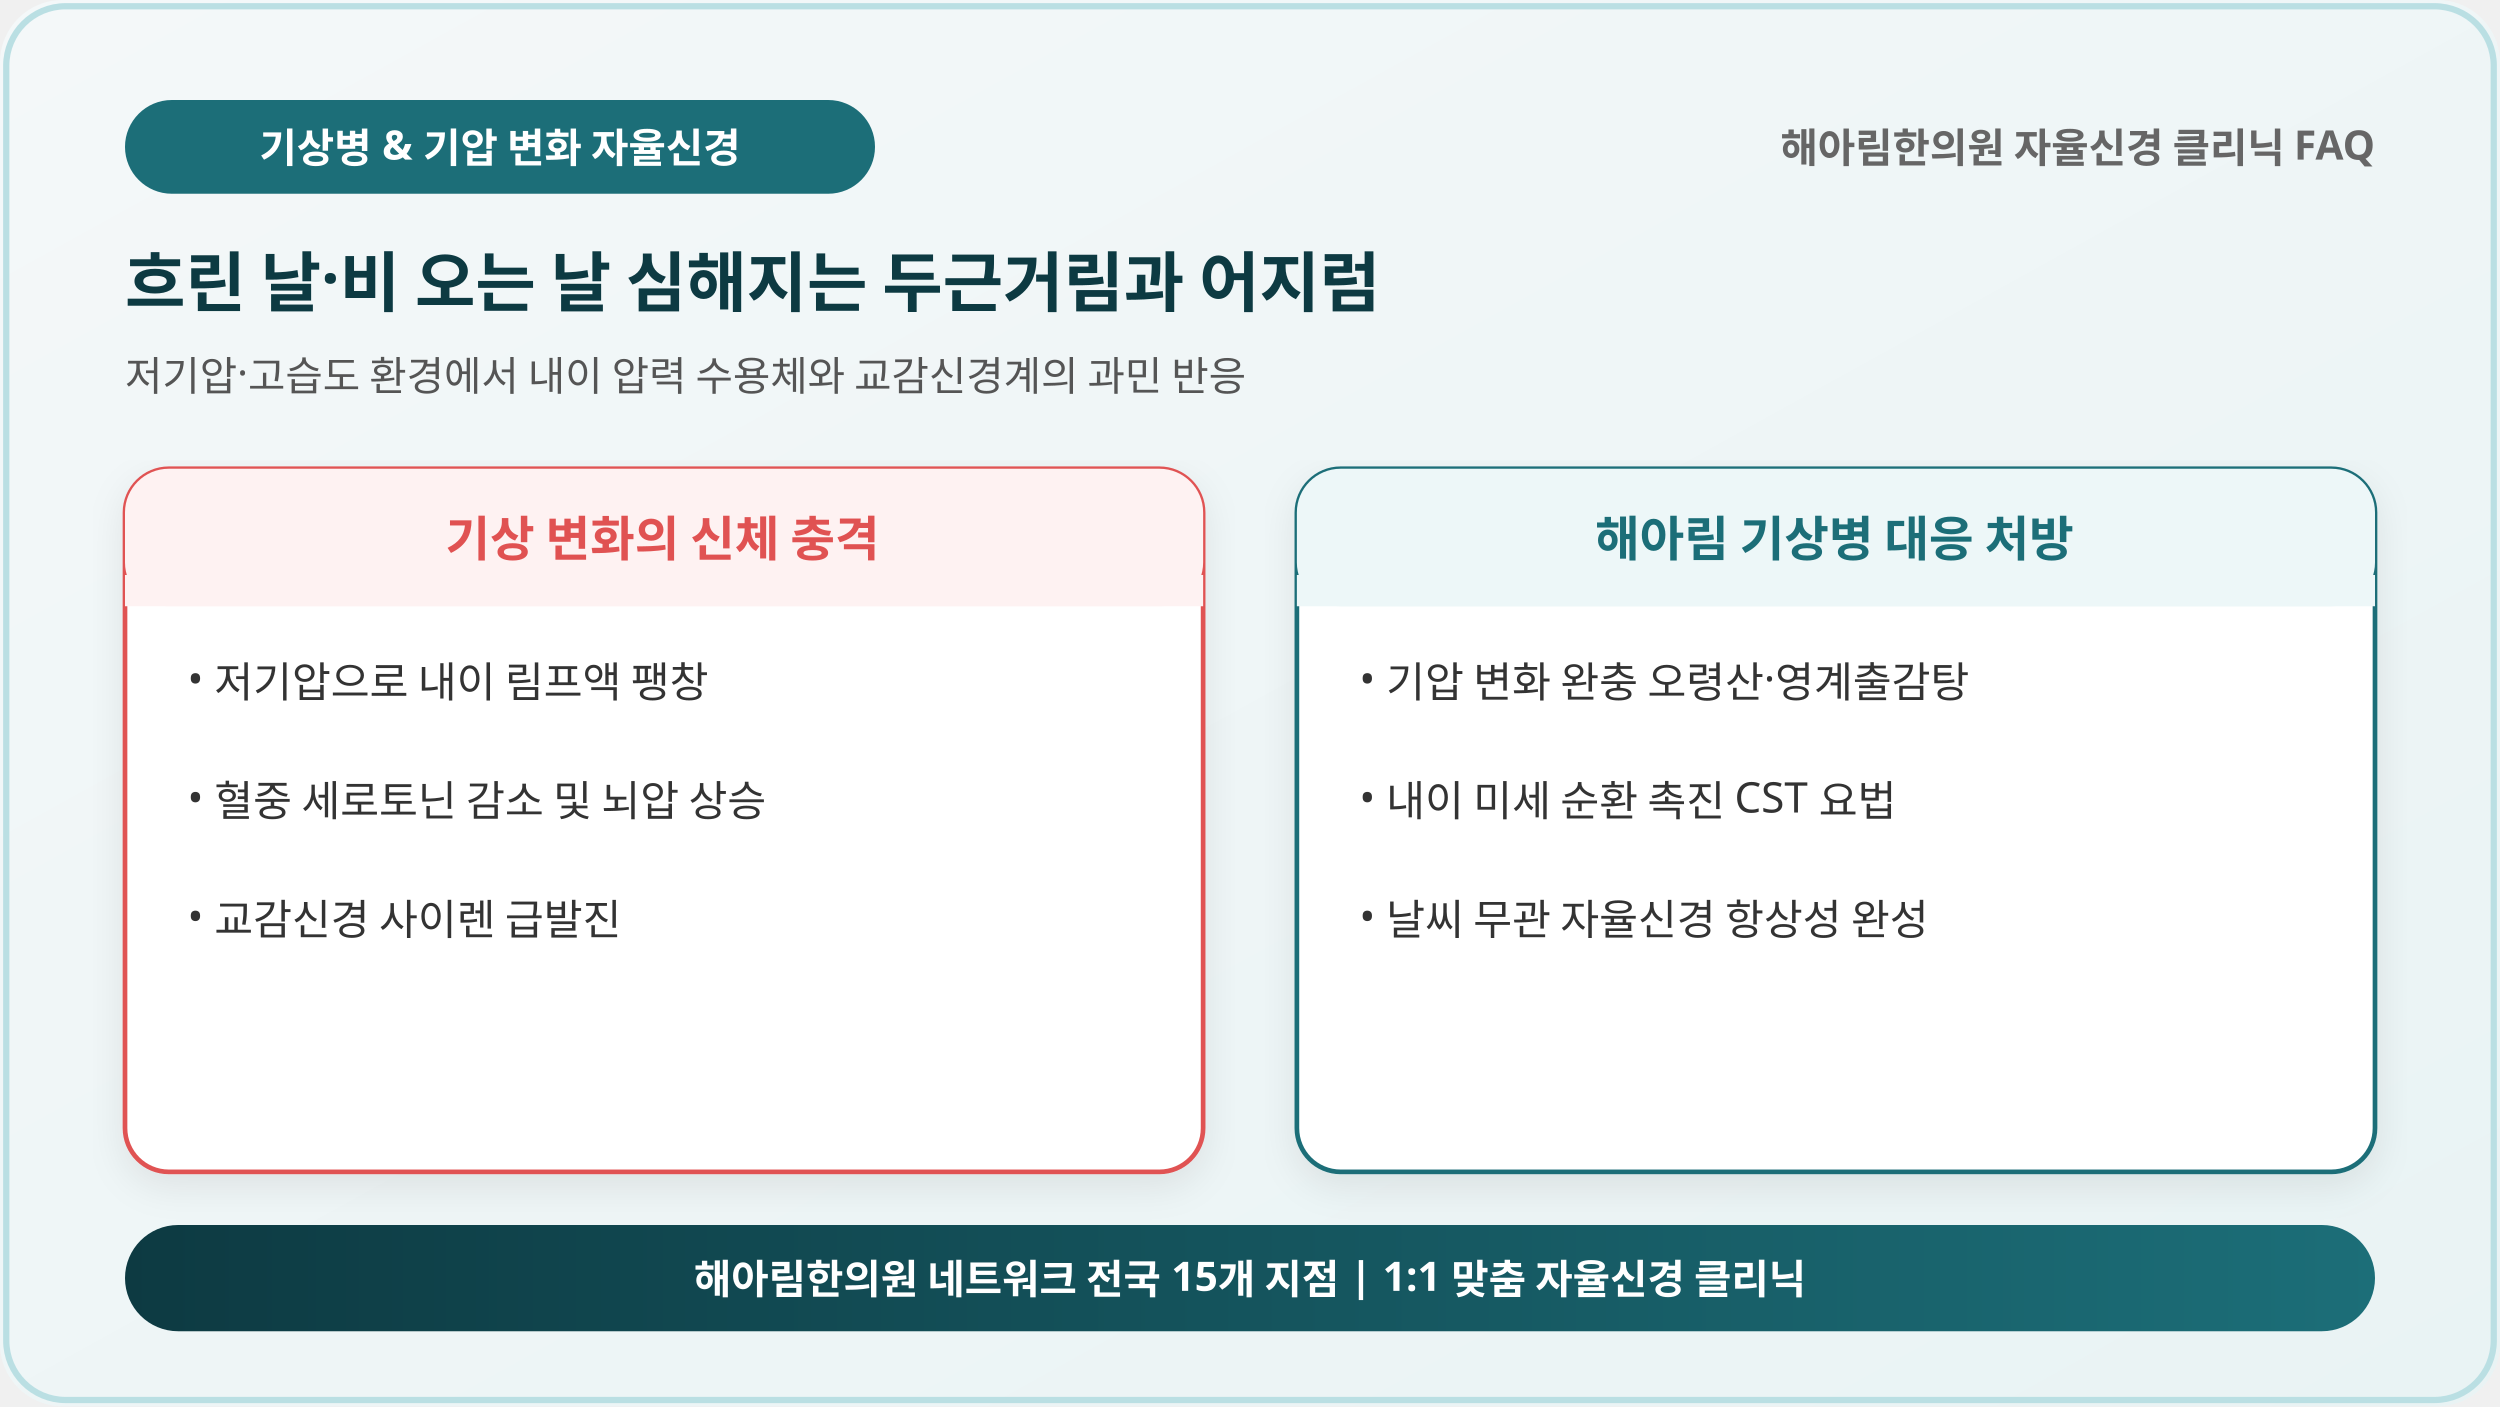
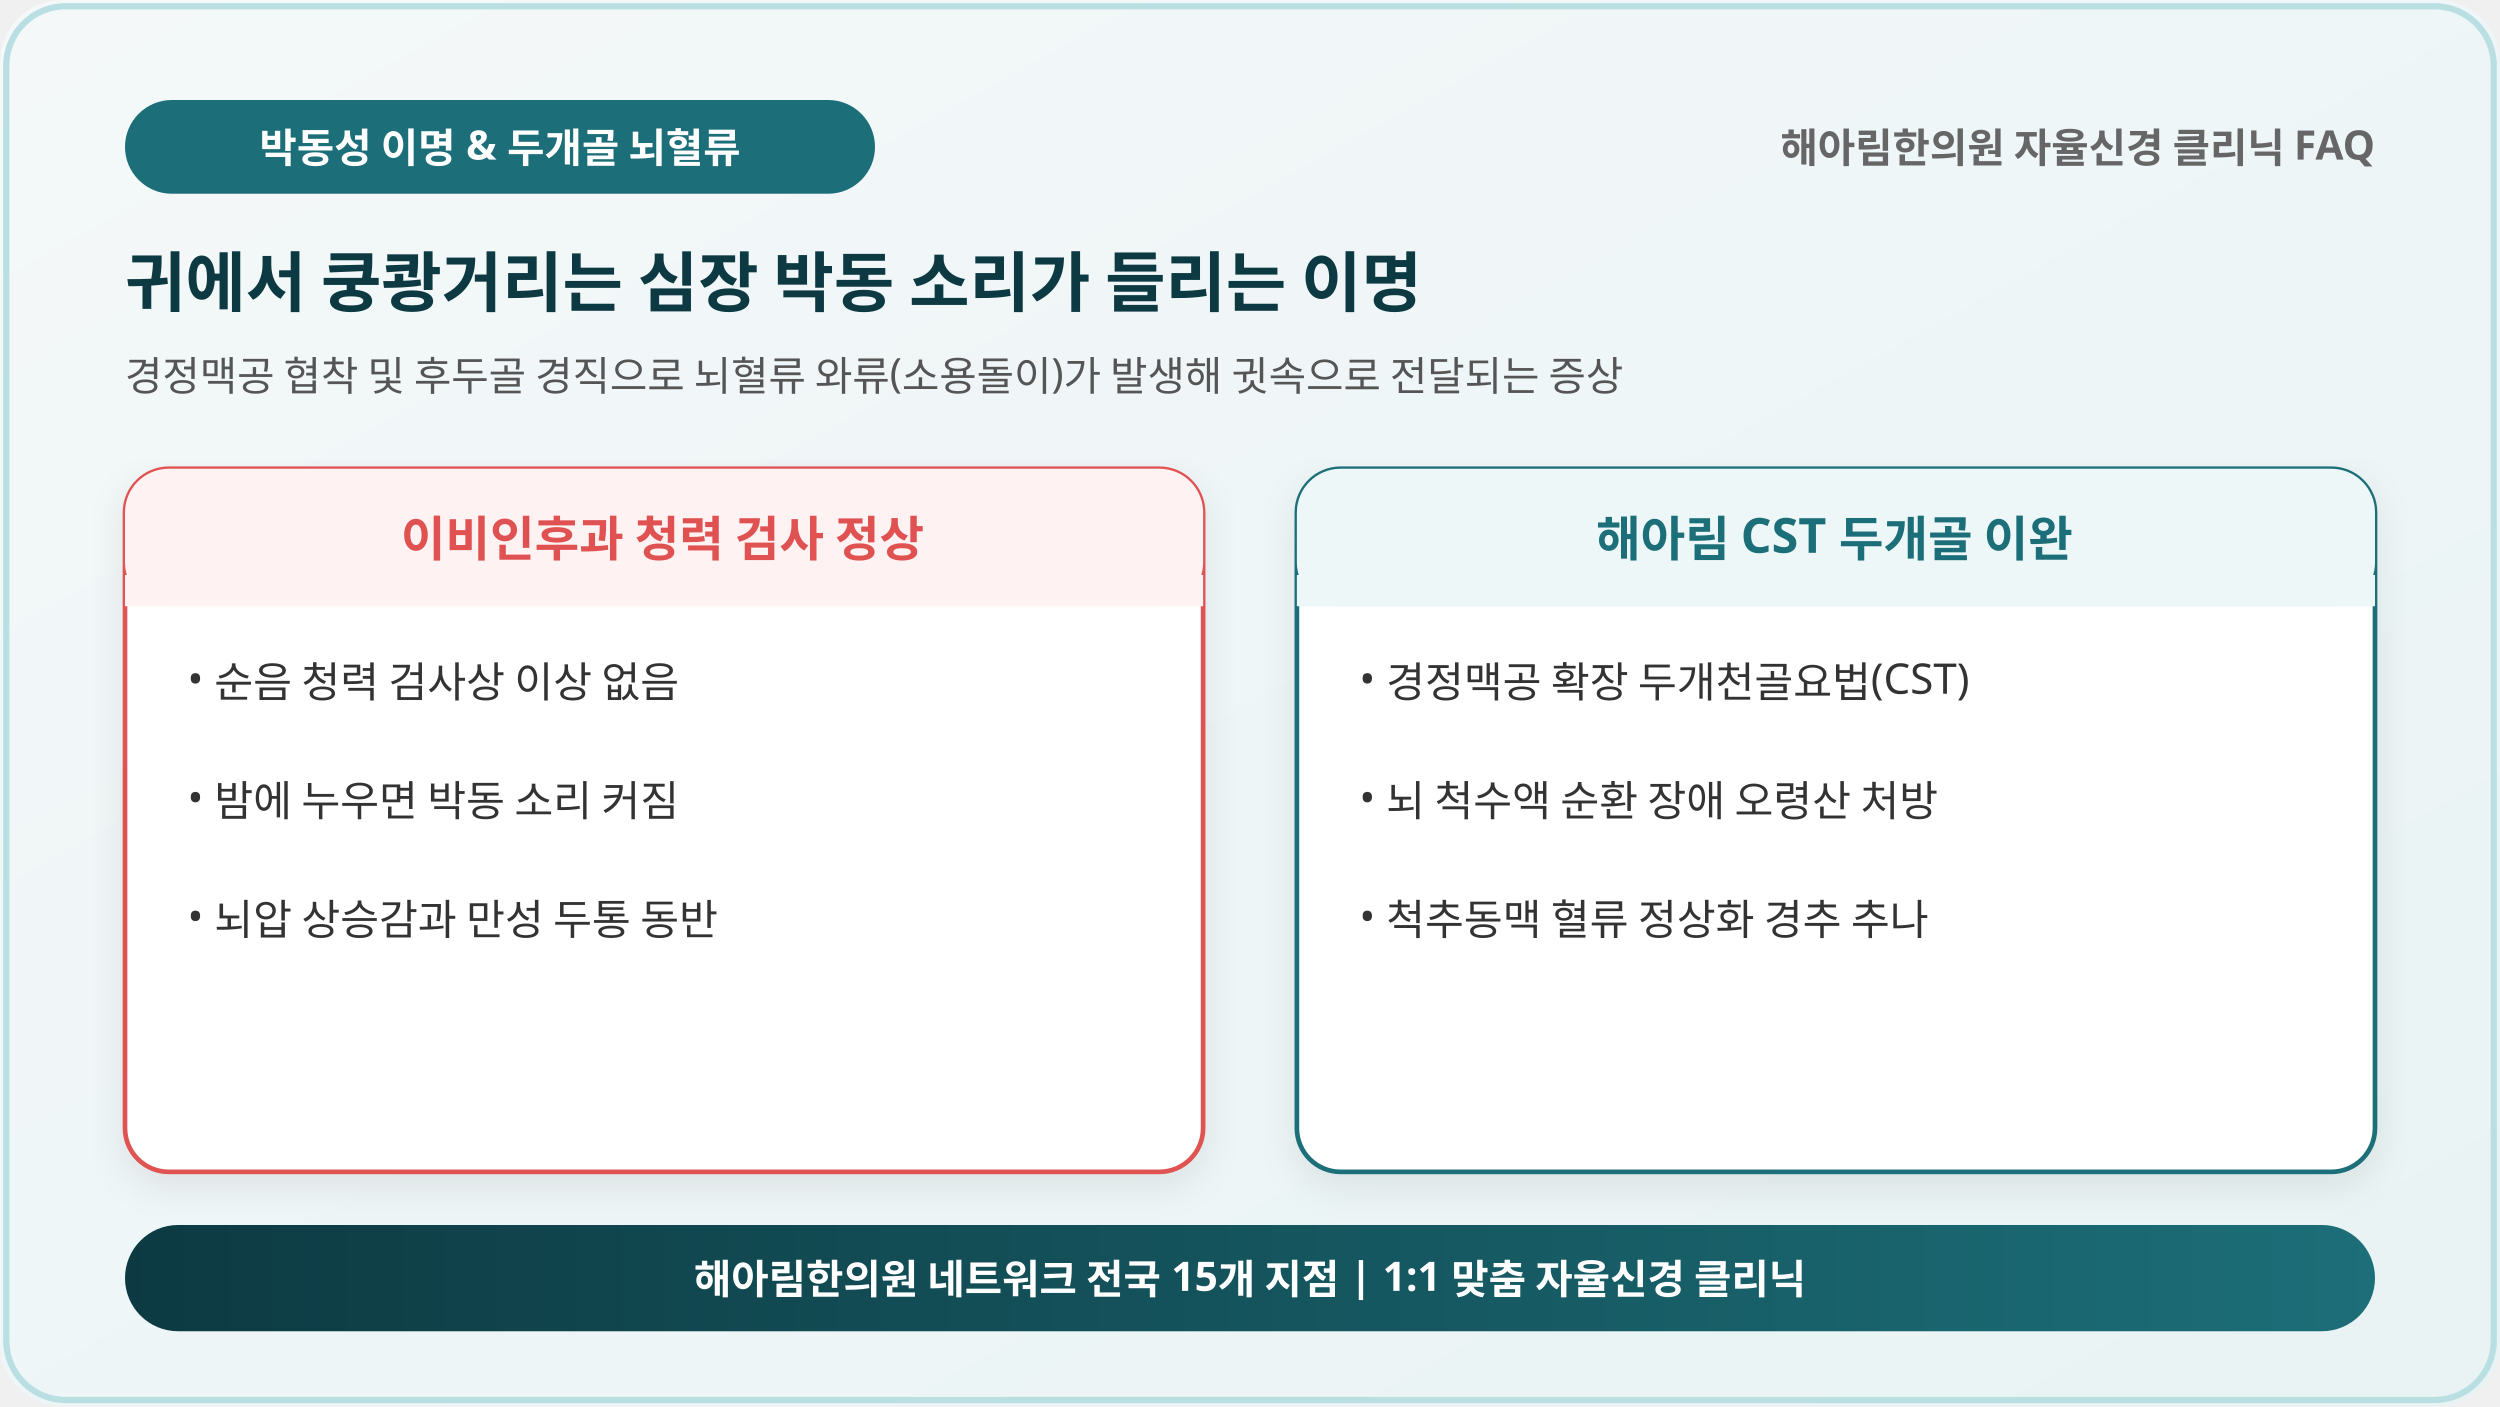
<svg xmlns="http://www.w3.org/2000/svg" viewBox="0 0 800 450" width="100%" height="100%">
  <defs>
    <linearGradient id="bgGrad" x1="0%" y1="0%" x2="100%" y2="100%">
      <stop offset="0%" stop-color="#f4f8f9" />
      <stop offset="100%" stop-color="#e9f3f4" />
    </linearGradient>
    <linearGradient id="headGrad" x1="0%" y1="0%" x2="100%" y2="0%">
      <stop offset="0%" stop-color="#0d3a42" />
      <stop offset="100%" stop-color="#1c6e78" />
    </linearGradient>
    <filter id="cardShadow" x="-3%" y="-3%" width="106%" height="110%">
      <feDropShadow dx="0" dy="4" stdDeviation="6" flood-opacity="0.08" />
    </filter>
  </defs>
  <rect width="800" height="450" fill="url(#bgGrad)" rx="20" />
  <rect x="2" y="2" width="796" height="446" fill="none" stroke="#badfe3" stroke-width="2" rx="19" />
  <rect x="40" y="32" width="240" height="30" rx="15" fill="#1c6e78" />
  <text x="160" y="52" text-anchor="middle" font-family="'Pretendard', sans-serif" font-size="13" font-weight="700" fill="#ffffff">
-     기상병 &amp; 기압 변화 자율신경
+     박동성 이명 &amp; 두개골 뇌혈류
  </text>
  <text x="760" y="52" text-anchor="end" font-family="'Pretendard', sans-serif" font-size="13" font-weight="600" fill="#666666">
    해아림한의원 자율신경 클리닉 FAQ
  </text>
  <text x="40" y="98" font-family="'Pretendard', sans-serif" font-size="21" font-weight="800" fill="#0d3a42">
-     흐린 날·비 오는 날 심해지는 두근거림과 어지럼
+     귀에서 쿵쾅거리는 심장 박동 소리가 들리는 이명
  </text>
  <text x="40" y="125" font-family="'Pretendard', sans-serif" font-size="13" font-weight="500" fill="#555555">
-     저기압·고습도 환경에서 내이 압력 수용체와 교감신경계의 과민 반응
+     경정맥공 협착 및 후두골 경직으로 뇌혈류 와류(소용돌이)가 발생해 귓속으로 전달되는 증상
  </text>
  <rect x="40" y="150" width="345" height="225" rx="14" fill="#ffffff" stroke="#e05252" stroke-width="1.5" filter="url(#cardShadow)" />
  <rect x="40" y="150" width="345" height="44" rx="14" fill="#fef2f2" />
  <rect x="40" y="184" width="345" height="10" fill="#fef2f2" />
  <text x="212" y="178" text-anchor="middle" font-family="'Pretendard', sans-serif" font-size="15.5" font-weight="700" fill="#e05252">
-     기상 변화의 신체 충격
+     이비인후과 청력 검사 정상
  </text>
  <g transform="translate(60, 222)">
-     <text x="0" y="0" font-family="'Pretendard', sans-serif" font-size="13.5" fill="#333333" font-weight="500">• 저기압으로 내이 림프액 팽창</text>
-     <text x="0" y="38" font-family="'Pretendard', sans-serif" font-size="13.5" fill="#333333" font-weight="500">• 혈중 세로토닌 감소 및 뇌압 상승</text>
-     <text x="0" y="76" font-family="'Pretendard', sans-serif" font-size="13.5" fill="#333333" font-weight="500">• 교감신경 사이렌 급발진</text>
+     <text x="0" y="0" font-family="'Pretendard', sans-serif" font-size="13.5" fill="#333333" font-weight="500">• 순음 청력 검사상 이상 없음</text>
+     <text x="0" y="38" font-family="'Pretendard', sans-serif" font-size="13.5" fill="#333333" font-weight="500">• 밤에 누우면 박동 소리 커짐</text>
+     <text x="0" y="76" font-family="'Pretendard', sans-serif" font-size="13.5" fill="#333333" font-weight="500">• 뇌압 상승감과 만성 두통 동반</text>
  </g>
  <rect x="415" y="150" width="345" height="225" rx="14" fill="#ffffff" stroke="#1c6e78" stroke-width="1.5" filter="url(#cardShadow)" />
  <rect x="415" y="150" width="345" height="44" rx="14" fill="#edf7f8" />
  <rect x="415" y="184" width="345" height="10" fill="#edf7f8" />
  <text x="587" y="178" text-anchor="middle" font-family="'Pretendard', sans-serif" font-size="15.5" font-weight="700" fill="#1c6e78">
-     해아림 기상병 대응 처방
+     해아림 CST 두개골 이완
  </text>
  <g transform="translate(435, 222)">
-     <text x="0" y="0" font-family="'Pretendard', sans-serif" font-size="13.5" fill="#333333" font-weight="500">• 기압 변화 완충 오령산·영계출감탕</text>
-     <text x="0" y="38" font-family="'Pretendard', sans-serif" font-size="13.5" fill="#333333" font-weight="500">• 내이 미세 순환 촉진 CST 요법</text>
-     <text x="0" y="76" font-family="'Pretendard', sans-serif" font-size="13.5" fill="#333333" font-weight="500">• 날씨 무관 자율신경 항상성 완성</text>
+     <text x="0" y="0" font-family="'Pretendard', sans-serif" font-size="13.5" fill="#333333" font-weight="500">• 경정맥공 확장 두개천골요법(CST)</text>
+     <text x="0" y="38" font-family="'Pretendard', sans-serif" font-size="13.5" fill="#333333" font-weight="500">• 뇌 척수액 순환 장애 오령산 처방</text>
+     <text x="0" y="76" font-family="'Pretendard', sans-serif" font-size="13.5" fill="#333333" font-weight="500">• 척추동맥 혈류 정상화 경추 추나</text>
  </g>
  <rect x="40" y="392" width="720" height="34" rx="17" fill="url(#headGrad)" />
  <text x="400" y="414" text-anchor="middle" font-family="'Pretendard', sans-serif" font-size="13" font-weight="700" fill="#ffffff">
    해아림한의원 네트워크 전국 15개 지점 | 1:1 맞춤 자율신경 클리닉
  </text>
</svg>
